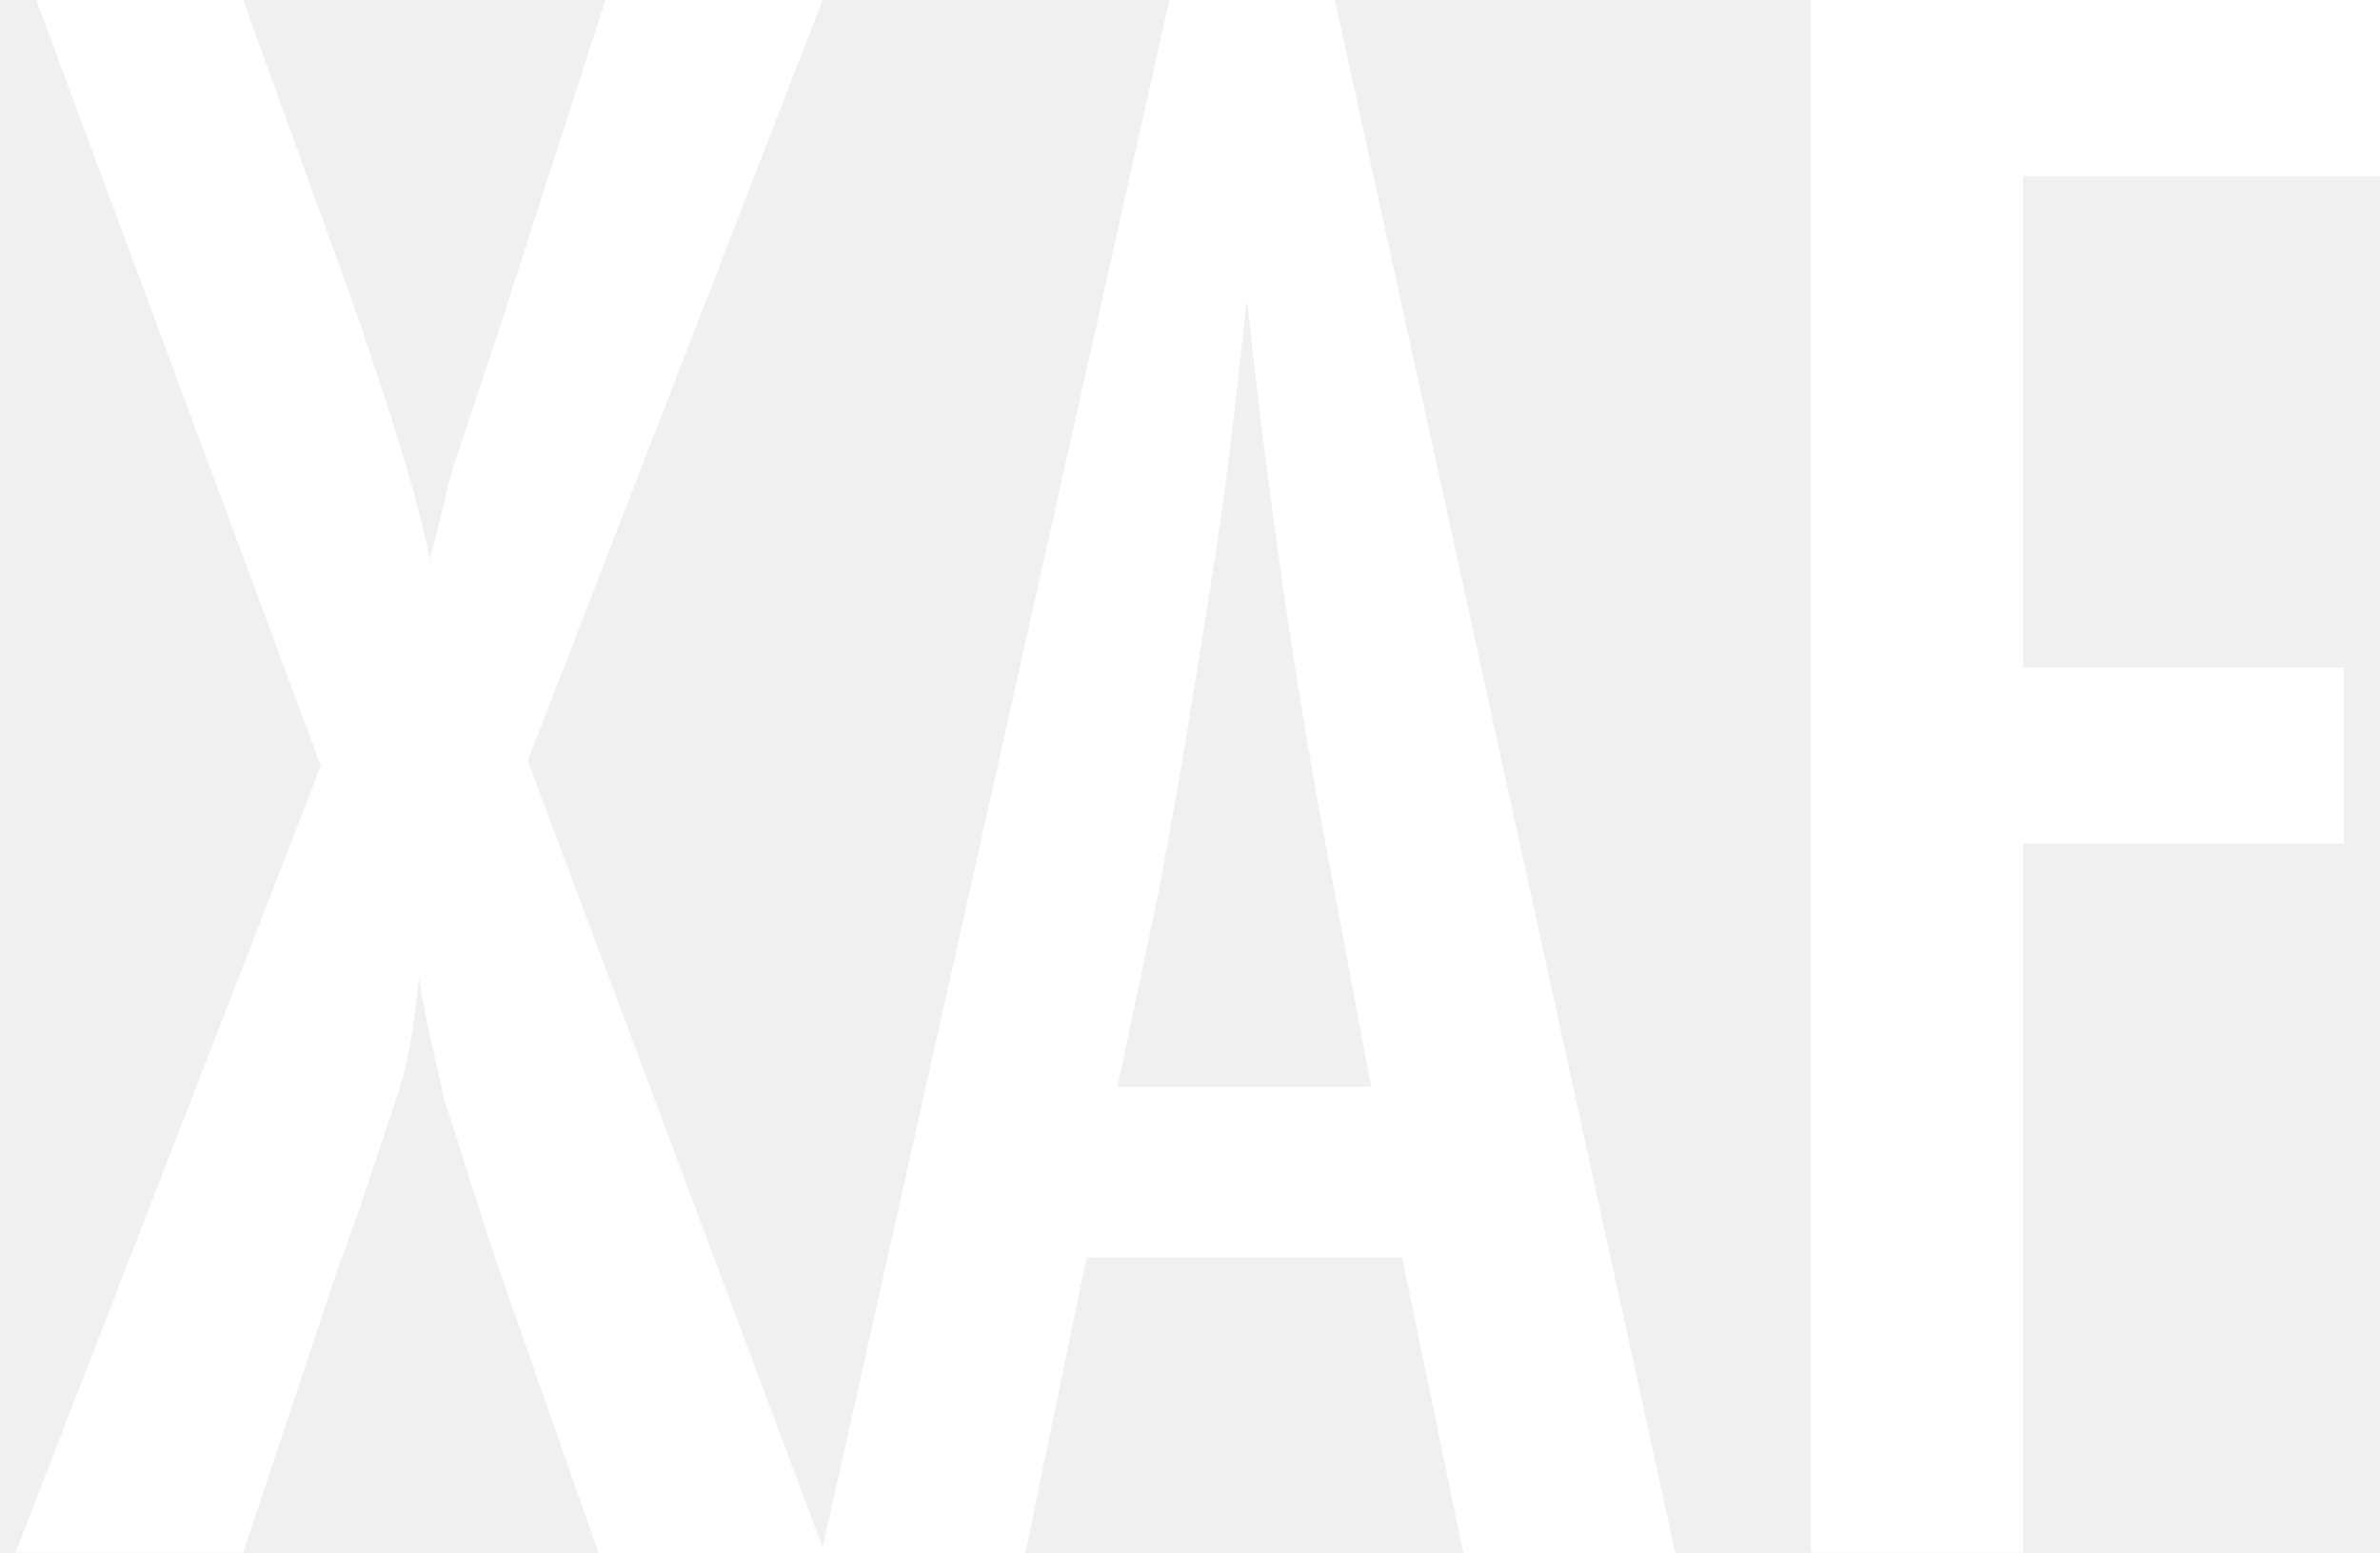
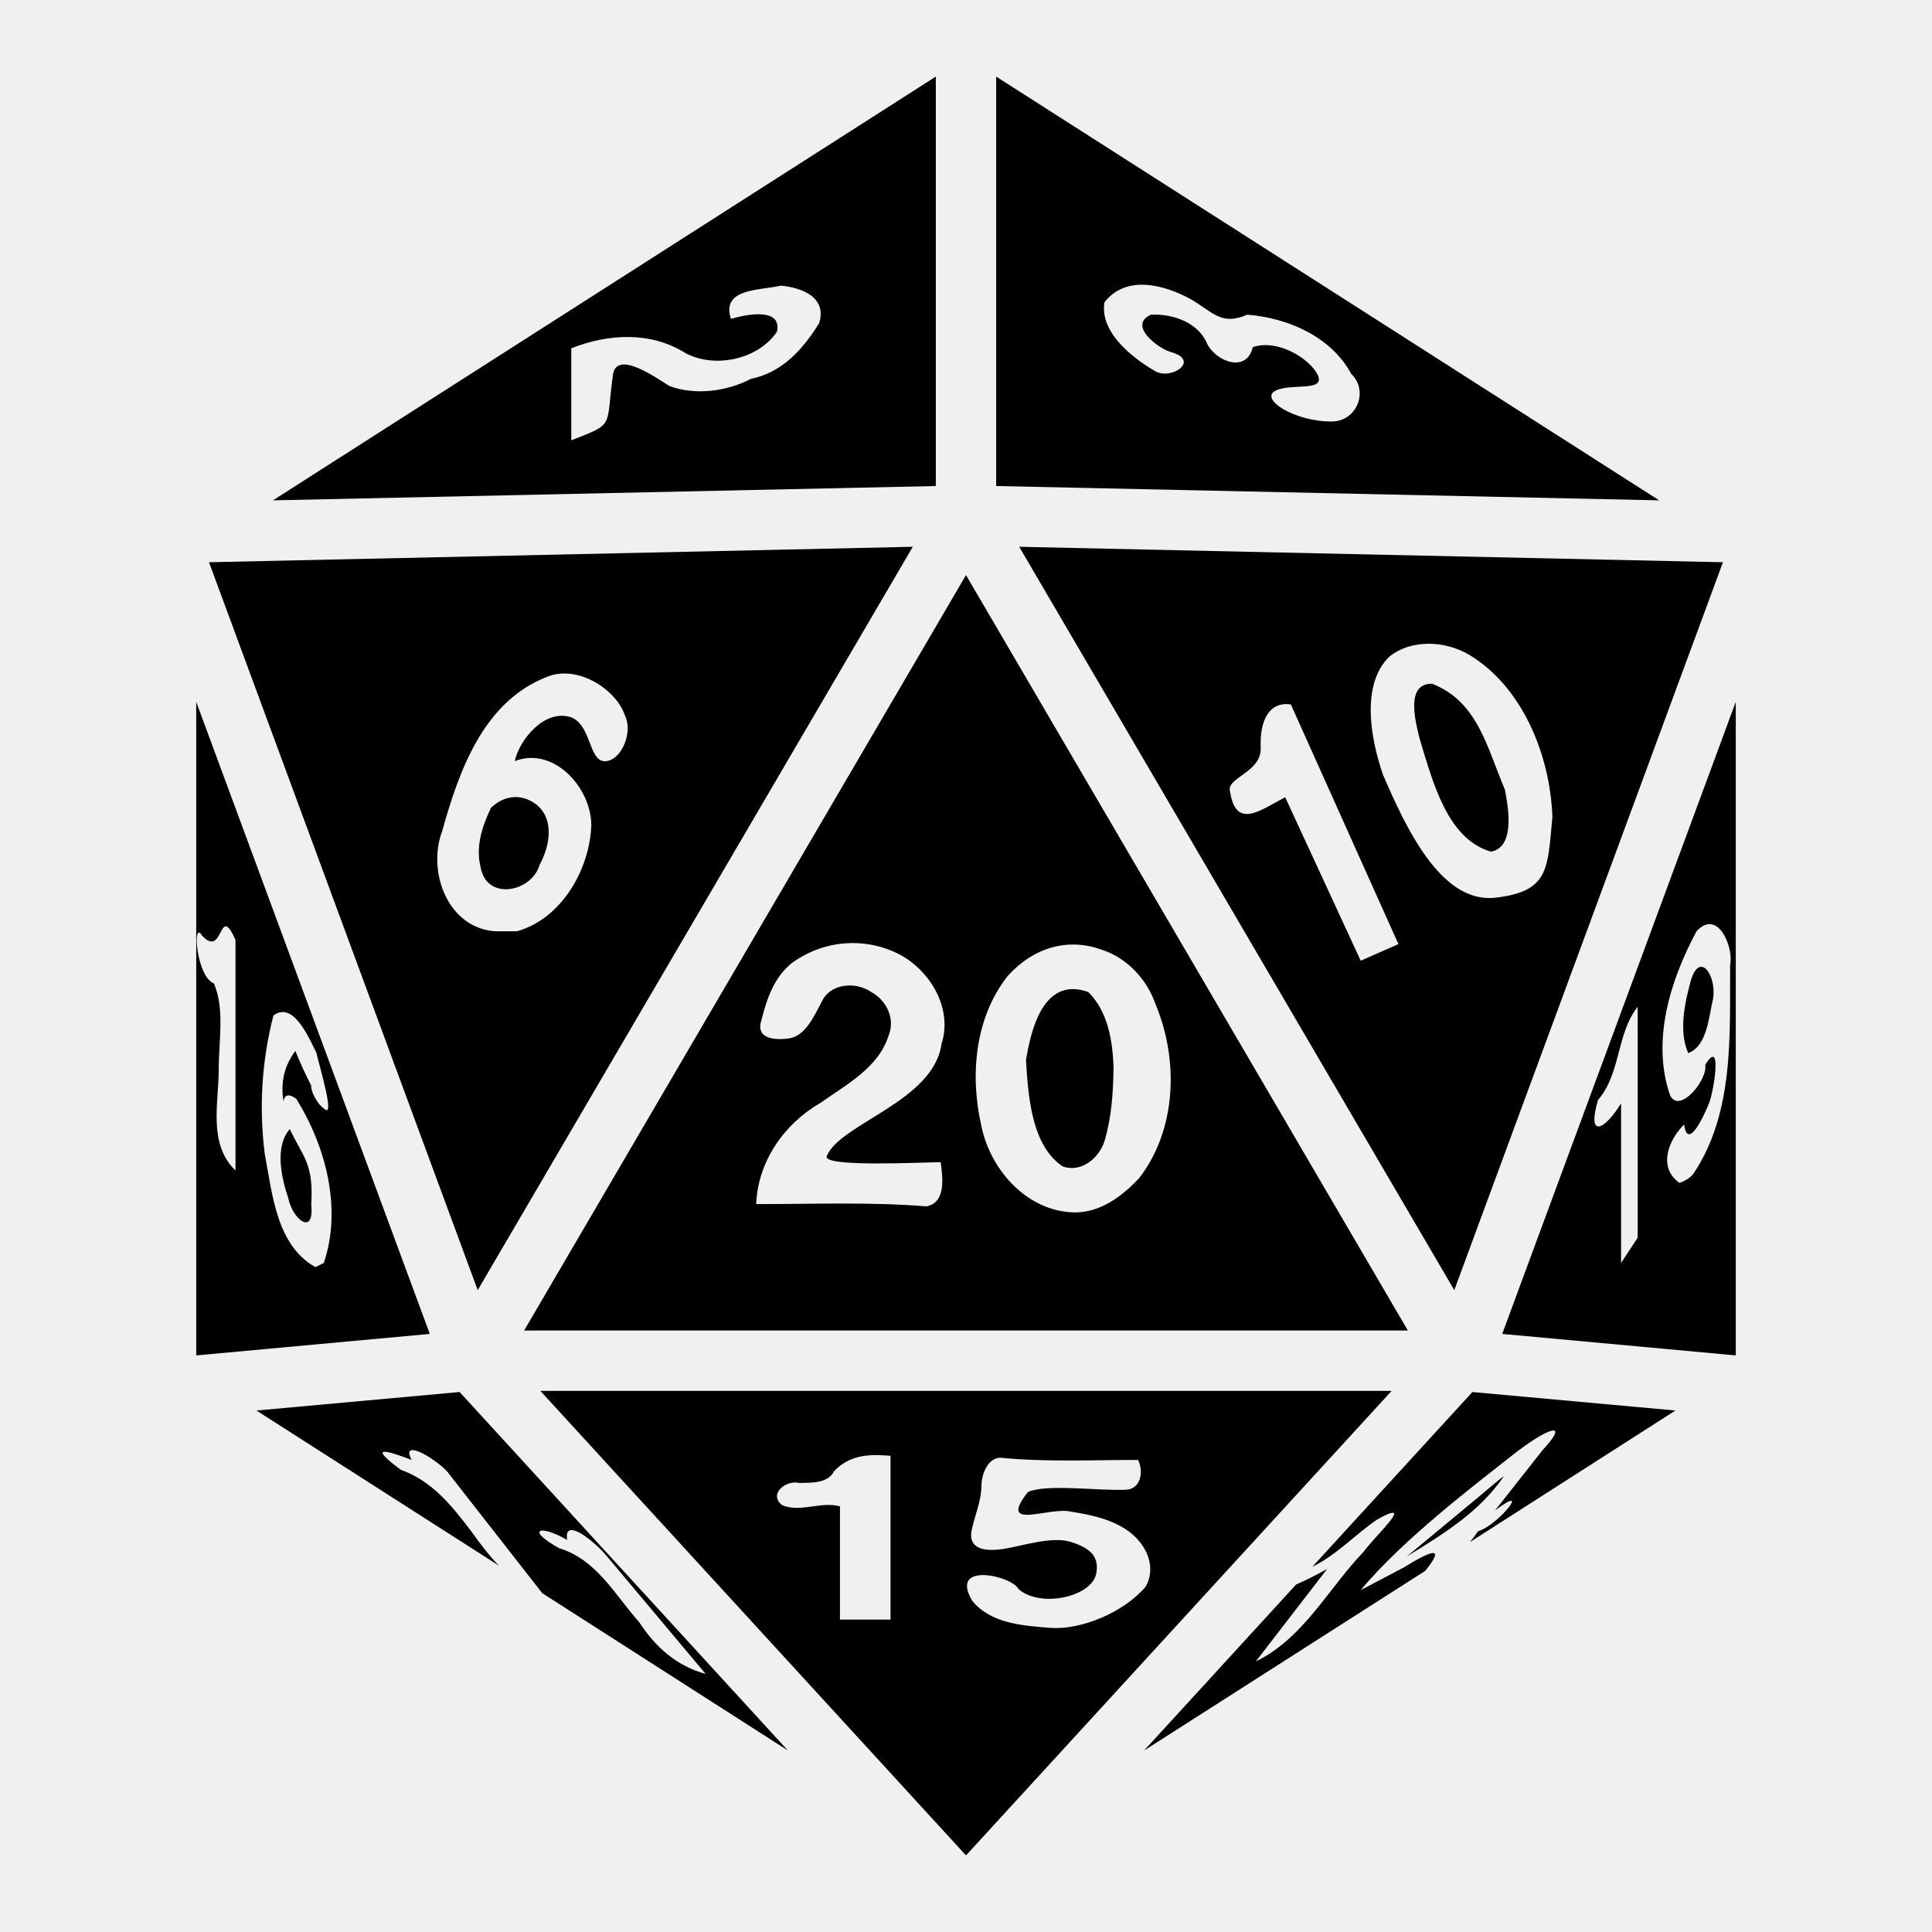
- <svg xmlns="http://www.w3.org/2000/svg" version="1.1" id="_x31_" x="0px" y="0px" viewBox="0 0 46 30" style="enable-background:new 0 0 46 30;" xml:space="preserve">
-   <style type="text/css">
- 	.st0{fill:#FFFFFF;}
- </style>
-   <path id="_x33_" class="st0" d="M25.8,0h-3.2l-6.7,29.9l-5.7-15.2L15.9,0h-4.2l-2,6.2L9.4,7.1C9.2,7.7,9,8.3,8.8,8.9  c-0.2,0.6-0.3,1.3-0.5,1.9c-0.2-1.1-0.7-2.7-1.5-5L4.7,0h-4l5.5,14.8L0.3,30h4.4l1.8-5.4l0.4-1.1l0.7-2.1c0.3-0.8,0.4-1.6,0.5-2.5  c0.1,0.7,0.3,1.5,0.5,2.4c0.3,0.9,0.6,1.9,1,3.1l2,5.7h4.2h0h4l1.2-5.8h6.1l1.2,5.8h4.1L25.8,0z M21.6,21l0.8-3.8  c0.4-2.1,0.7-4,1-5.9c0.3-1.8,0.5-3.7,0.7-5.5c0.4,3.7,0.9,7.2,1.5,10.4l0.9,4.8H21.6z" />
-   <polygon id="_x32_" class="st0" points="46,0 35,0 35,30 39.1,30 39.1,16.3 45.3,16.3 45.3,12.9 39.1,12.9 39.1,3.4 46,3.4 " />
+ <svg xmlns="http://www.w3.org/2000/svg" width="800px" height="800px" viewBox="0 0 512 512">
+   <path fill="#000000" d="M248 20.3L72.33 132.6 248 128.8zm16 0v108.5l175.7 3.8zm51.4 58.9c6.1 3.5 8.2 7.2 15.1 4.2 10.7.8 22.3 5.8 27.6 15.7 4.7 4.5 1.5 12.6-5.2 12.6-9.7.1-19.7-6.1-14.6-8.3 4.7-2 14.7.9 10-5.5-3.6-4.5-11-7.8-16.3-5.9-1.6 6.8-9.4 4-12-.7-2.3-5.8-9.1-8.2-15-7.9-6.1 2.7 1.6 8.8 5.3 9.9 7.9 2.2.2 7.5-4.1 5.1-4.2-2.4-15-9.6-13.5-18.3 5.8-7.39 15.8-4.62 22.7-.9zm-108.5-3.5c5.5.5 12.3 3 10.2 9.9-4.3 7-9.8 13.1-18.1 14.8-6.5 3.4-14.9 4.4-21.6 1.9-3.7-2.3-13.5-9.3-14.9-3.4-2.1 14.8.7 13.1-11.1 17.8V92.3c9.9-3.9 21.1-4.5 30.3 1.3 8 4.2 19.4 1.5 24.2-5.7 1.4-6.5-8.1-4.6-12.2-3.4-2.7-8.2 7.9-7.5 13.2-8.8zm35 69.2L55.39 149l71.21 192.9zm28.2 0l115.3 197L456.6 149zm-14.1 7.5L138.9 352.6h234.2zm133.3 21.1c13.9 8.3 21.5 26.2 22.1 43-1.3 13.6-.7 19.8-15.2 21.4-14.5 1.6-23.9-19.2-29.7-32.6-3.4-9.9-5.8-24 1.7-31.3 6.1-4.8 15-4.1 21.1-.5zm-223.7 16.1c2.1 4-.5 11.4-4.8 12.1-4.9.7-3.8-9.3-9.4-11.6-6.9-2.3-13.6 5.6-15 11.6 10.4-4 20.3 7.1 20.3 17-.4 11.7-7.9 24.8-19.7 28.1h-5.6c-12.7-.7-18.3-15.8-14.2-26.6 4.4-15.8 10.8-33.9 27.2-40.6 8.5-3.9 19 3.2 21.2 10zm213.9-8.4c-7.1-.1-4.4 10-3.3 14.5 3.5 11.5 7.3 26.6 18.9 30 6.8-1.2 4.4-12.8 3.7-16.5-4.7-10.9-7.1-23.3-19.3-28zM52 186v173.2l61.9-5.7zm408 0l-61.9 167.5 61.9 5.7zm-117.9.7l28.5 63.5-10 4.4-20-43.3c-6.1 3-13 8.9-14.6-1.4-1.3-3.9 8.5-5.1 8.1-11.9-.3-6.9 2.2-12.2 8-11.3zm-212 27.4c-2.4 5.1-4.1 10.3-2.7 15.9 1.7 8.8 13.5 6.4 15.6-.8 2.7-5 3.9-11.7-.5-15.7-4.1-3.4-8.9-2.8-12.4.6zm328.4 41.6c-.1 18.6 1.1 39.2-9.7 55.3-.9 1.2-2.2 1.9-3.7 2.5-5.8-4.1-3-11.3 1.2-15.5 1 7.3 5.5-2.9 6.6-5.6 1.3-3.2 3.6-17.7-1-10.2.7 4-6.8 13.1-9.3 8.1-5-14.4 0-30.5 7-43.5 5.7-6.2 9.9 4.4 8.9 8.9zM59.93 245.5c.59.1 1.34 1 2.48 3.6v61.1c-7.3-7-4.47-18-4.45-26.4 0-8.4 1.65-16.3-1.28-23.2-4.62-1.7-5.79-17-3.17-12.7 4.41 4.8 4.66-2.7 6.42-2.4zm178.77 7.6c8.1 4.5 13.8 14.4 10.8 23.6-2.1 15.2-27 21.1-30.4 29.7-1.2 3 25.4 1.6 30.2 1.6.5 4 1.5 10.7-3.8 11.7-14.5-1.2-29.9-.6-45.1-.6.4-11.2 7.4-21.3 17-26.8 6.9-4.9 15.4-9.3 18.1-17.9 1.8-4.5-.6-9.3-4.6-11.5-4.2-2.9-11-2.3-13.2 2.7-2 3.8-4.4 9.1-8.7 9.6-2.9.4-9 .5-7.2-4.9 1.4-5.6 3.4-11.5 8.2-15.2 8.8-6.3 19.9-6.7 28.7-2zm53.3-1.4c6.8 2.2 12 7.9 14.3 14.6 6.1 14.7 5.5 33.1-4.4 45.9-4.5 4.8-10.2 9.1-17 9.1-12.5-.1-22.4-11.1-24.8-22.8-3.1-13.4-1.8-28.7 6.9-39.8 6.8-7.6 16-10.3 25-7zm156.1 8.1c-1.6 5.9-3.3 13.4-.7 19.3 5.1-2 5.4-9.6 6.6-14.5.9-6.1-3.5-12.6-5.9-4.8zm-176.2 21.1c.6 10.5 1.7 22.8 9.7 28.2 4.9 1.8 9.7-2.2 11.1-6.7 1.9-6.3 2.3-12.9 2.4-19.4-.2-7.1-1.5-15-6.7-20.1-12.2-4.4-15.3 10.9-16.5 18zM434 266.8V328l-4.4 6.7v-42.3c-4.6 7.5-9.1 9.1-6.1-.9 6.1-7.1 4.8-17.4 10.5-24.7zM83.85 279c.8 3.6 5.12 17.8 2.04 14.8-1.97-1.3-3.62-4.9-3.41-6.1-1.55-3-2.96-6.1-4.21-9.2-2.95 4-3.96 8.3-3.14 13.4.2-1.6 1.18-2.3 3.39-.7 7.84 12.6 12.17 29.1 7.29 43.5l-2.22 1.1c-10.36-5.8-11.4-19.4-13.43-30-1.55-12.3-.79-24.7 2.3-36.7 5.2-3.8 9.16 5.4 11.39 9.9zm-7.05 20.2c-4.06 4.7-2.26 12.8-.38 18.4 1.11 5.5 6.92 10.2 6.06 1.6.69-11.1-2.33-12.7-5.68-20zm66.4 69.4L256 491.7l112.8-123.1zm-21.4.3l-53.84 4.9 64.24 41.1c-2.6-2.7-4.9-5.7-7.1-8.8-5.2-6.9-10.5-13.6-18.9-16.6-8.75-6.5-4.2-5.3 2.9-2.6-1-1.8-.7-2.6.1-2.6 2.2-.2 8.4 4.2 9.8 6.3l24.7 31.6 65.1 41.7zm268.4 0l-42.4 46.3c6.4-3.1 11.3-8.5 17-12.4 2.4-1.4 3.7-1.9 4.3-1.9 2.1 0-5.4 7.1-7.7 10.3-9.4 9.8-16 23-28.6 29.1l18.9-24.5c-2.3 1.3-6 3.2-8.2 4.1l-40.3 44 74.5-47.6c5.4-6.7 1.9-5.6-5.7-.9l-11.4 6c11.4-13.7 30.8-28.3 40-35.6 9.2-7.3 15.9-9.8 8.2-1.5l-12.6 16c10-7.6.9 3.9-4.5 5.5-.7 1-1.4 2-2.2 2.9l54.5-34.9zM236 385.8v43.4h-13.4v-30c-5-1.4-10.4 1.7-15.3-.3-3.8-2.9 1-6.8 4.5-5.9 3.3-.1 7.6.2 9.3-3.2 4.4-4.5 9.6-4.4 14.9-4zm29 .5c12.1 1.2 24.2.6 36.6.6 1.5 3 .8 7.8-3.3 7.9-7.7.3-21-1.6-25.9.6-8.2 10.5 5.7 3.8 11.4 5.2 7 1.1 15 2.9 19.1 9.2 2.1 3.1 2.7 7.3.7 10.7-5.8 6.8-17 11.5-25.3 10.9-7.3-.6-15.6-1.1-20.6-7.1-6.4-10.6 10.5-6.7 12.2-3.2 6 5.3 20.3 1.9 20.7-4.7.6-4.2-2.1-6.3-6.9-7.8-4.8-1.5-12.6 1-17.3 1.8-4.7.8-9.6.5-9-4.4.8-4.2 2.7-8.1 2.7-12.5.1-3 1.7-7 4.9-7.2zm133.5 5c-.2-.2-7 5.8-9.9 8.1l-15.8 13.1c10.6-6.5 19.3-12 25.7-21.2zm-247 14.2c2.4 0 7.5 4.6 9.4 7l26.1 31.1c-7.7-2.1-13.3-7.1-17.6-13.7-6.5-7.3-11.3-16.6-21.2-19.6-9-5-5.2-6.4 2.1-2.2-.3-1.9.2-2.6 1.2-2.6z" />
</svg>
